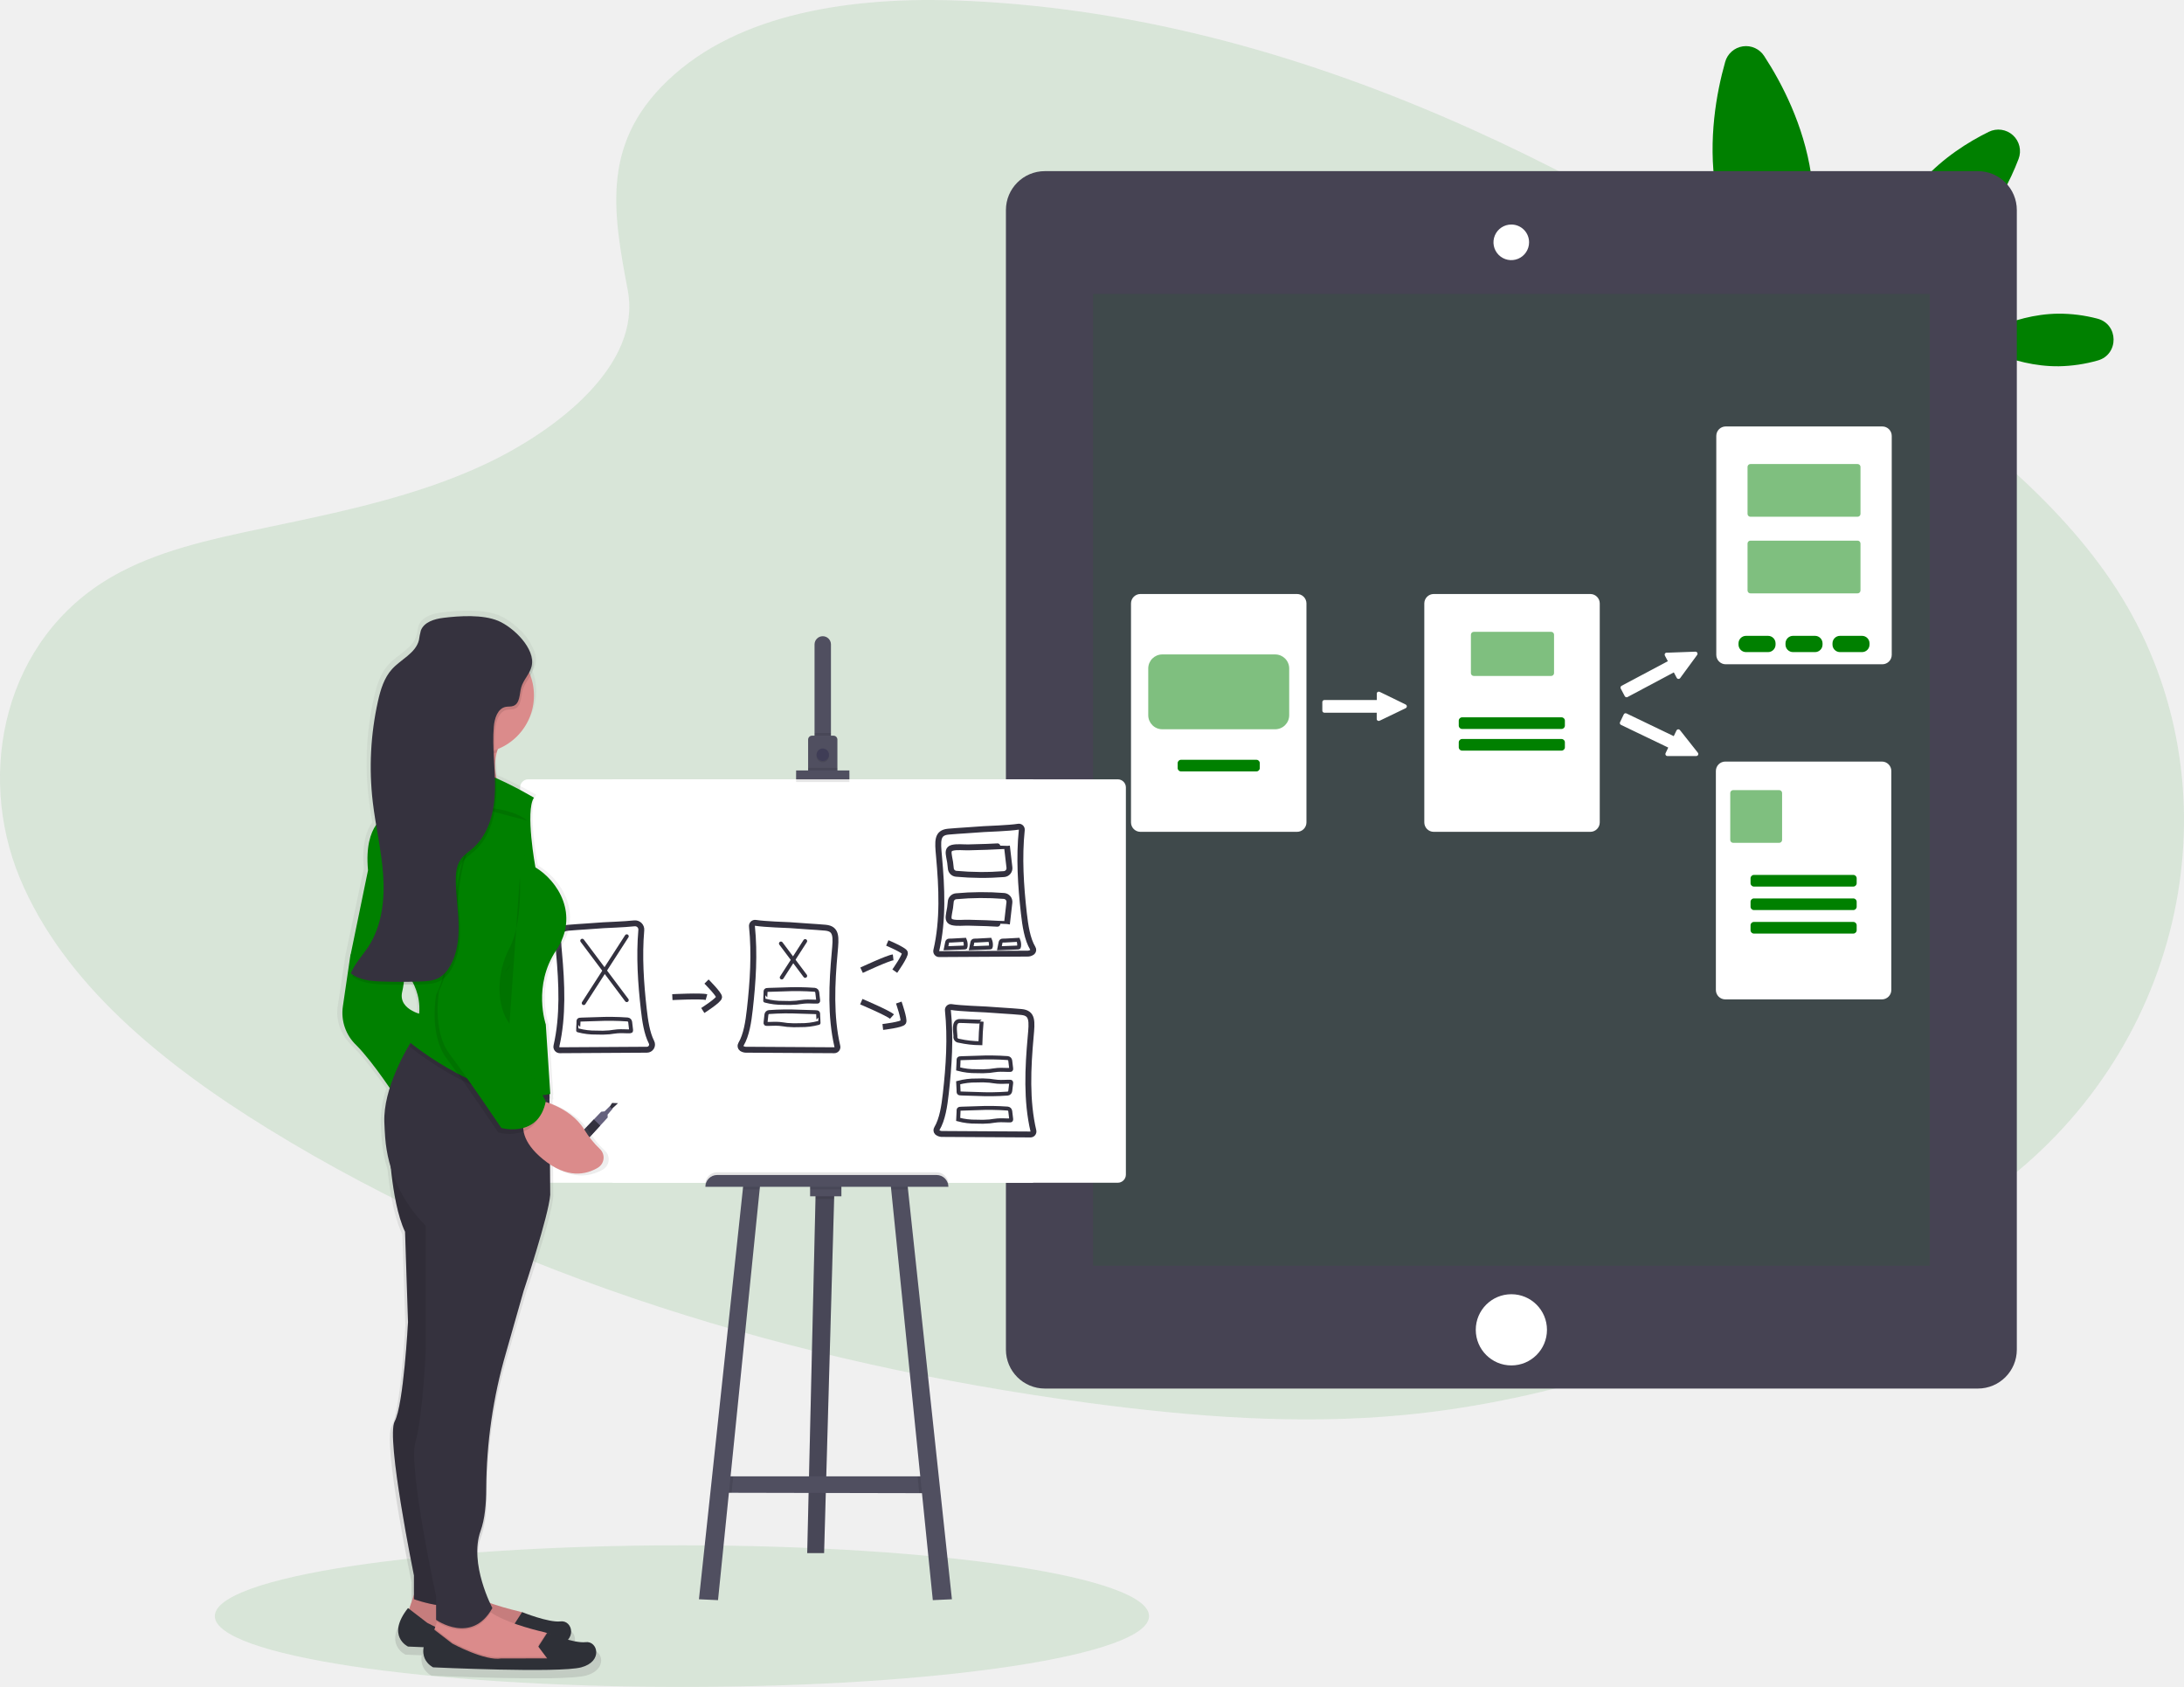
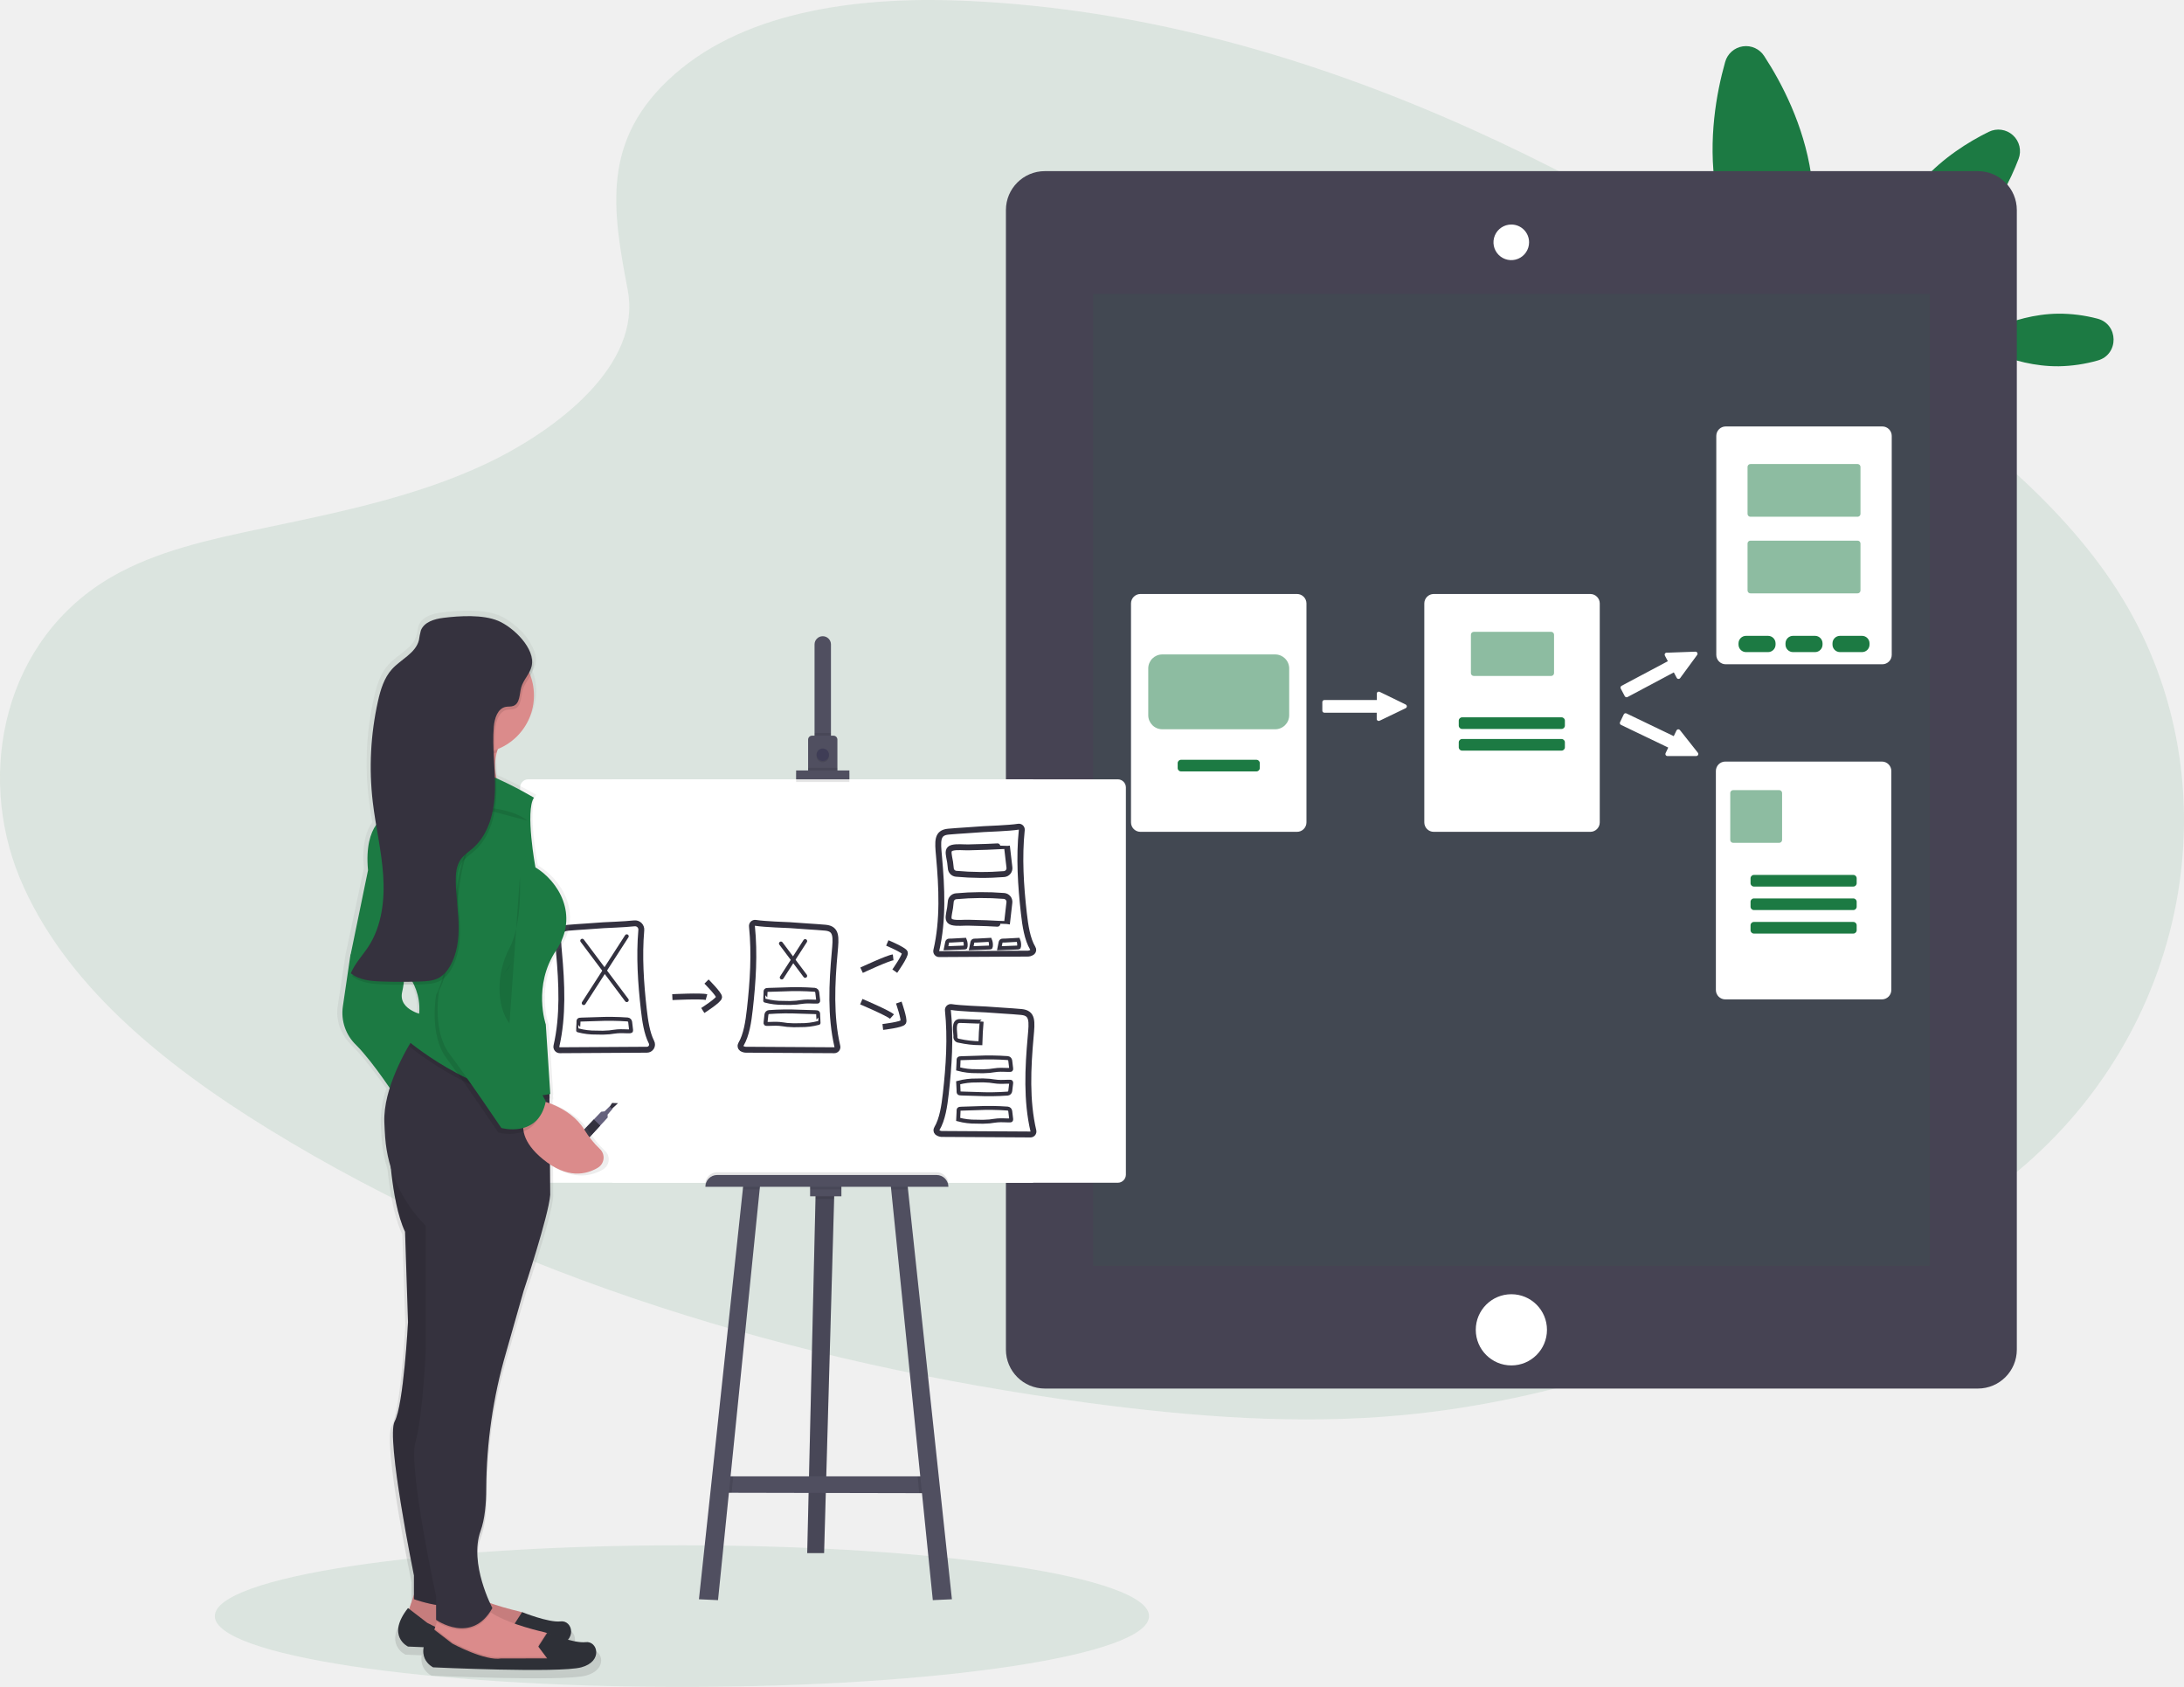
<svg xmlns="http://www.w3.org/2000/svg" id="a6f4e524-a1b8-434a-a0ca-43acb27f4769" width="1110.46" height="857.68" data-name="Layer 1" viewBox="0 0 1110.46 857.68">
  <defs>
    <linearGradient id="ed123d47-1cc8-43ee-8efc-264e01b6d696" x1="2277.26" x2="2277.26" y1="874.51" y2="331.66" gradientTransform="translate(-1992)" gradientUnits="userSpaceOnUse">
      <stop offset="0" stop-color="gray" stop-opacity=".25" />
      <stop offset=".54" stop-color="gray" stop-opacity=".12" />
      <stop offset="1" stop-color="gray" stop-opacity=".1" />
    </linearGradient>
  </defs>
-   <ellipse cx="346.73" cy="821.68" fill="green" opacity=".1" rx="237.5" ry="36" />
-   <path fill="green" d="M387.66,59C425.33,25.8,484.47,19,538.31,21.68,707.39,30,860,110.67,992.05,201.94c47.8,33.05,94.86,68.65,125.88,114.16,63.16,92.62,44.42,220.94-43.4,297.24-29.88,26-66.1,45.87-103.28,63.51-66.12,31.37-137.46,56.55-212.5,63.72-53.51,5.11-107.68.95-160.88-6.18-148.64-19.92-294.54-64-416.82-139.37C127.42,562,76.87,520.86,54.76,467.37s-8-121.27,46.81-152.92c22.65-13.1,49.73-19,76.24-24.57,39-8.17,78.68-16.23,113.9-32.84,36.37-17.17,79.44-50.36,72.24-88.34C356.22,127.93,350,92.14,387.66,59Z" opacity=".1" transform="translate(-44.77 -21.16)" />
-   <path fill="green" d="M965.6,109.62c6.76,44.56-12.05,84.37-12.05,84.37S923.78,161.56,917,117c-3.79-25,.46-48.48,4.92-64.3a11,11,0,0,1,19.89-3C950.78,63.46,961.81,84.63,965.6,109.62Z" transform="translate(-44.77 -21.16)" />
-   <path fill="green" d="M1091.3,180.64a76.91,76.91,0,0,1,19.85,2.51c10.91,2.8,11.08,18.25.23,21.29a77.15,77.15,0,0,1-19.79,2.94c-24.53.27-44.56-12.89-44.56-12.89S1066.77,180.91,1091.3,180.64Z" transform="translate(-44.77 -21.16)" />
-   <path fill="green" d="M1022.32,112.9c-22.83,25.09-27.66,57.88-27.66,57.88s32.18-7.9,55-33c10.58-11.63,17.3-24.91,21.46-35.81A11,11,0,0,0,1056,88.17C1045.48,93.34,1032.9,101.27,1022.32,112.9Z" transform="translate(-44.77 -21.16)" />
+   <ellipse cx="346.73" cy="821.68" fill="#1c7a43" opacity=".1" rx="237.5" ry="36" />
+   <path fill="#1c7a43" d="M387.66,59C425.33,25.8,484.47,19,538.31,21.68,707.39,30,860,110.67,992.05,201.94c47.8,33.05,94.86,68.65,125.88,114.16,63.16,92.62,44.42,220.94-43.4,297.24-29.88,26-66.1,45.87-103.28,63.51-66.12,31.37-137.46,56.55-212.5,63.72-53.51,5.11-107.68.95-160.88-6.18-148.64-19.92-294.54-64-416.82-139.37C127.42,562,76.87,520.86,54.76,467.37s-8-121.27,46.81-152.92c22.65-13.1,49.73-19,76.24-24.57,39-8.17,78.68-16.23,113.9-32.84,36.37-17.17,79.44-50.36,72.24-88.34C356.22,127.93,350,92.14,387.66,59Z" opacity=".1" transform="translate(-44.77 -21.16)" />
+   <path fill="#1c7a43" d="M965.6,109.62c6.76,44.56-12.05,84.37-12.05,84.37S923.78,161.56,917,117c-3.79-25,.46-48.48,4.92-64.3a11,11,0,0,1,19.89-3C950.78,63.46,961.81,84.63,965.6,109.62Z" transform="translate(-44.77 -21.16)" />
+   <path fill="#1c7a43" d="M1091.3,180.64a76.91,76.91,0,0,1,19.85,2.51c10.91,2.8,11.08,18.25.23,21.29a77.15,77.15,0,0,1-19.79,2.94c-24.53.27-44.56-12.89-44.56-12.89S1066.77,180.91,1091.3,180.64Z" transform="translate(-44.77 -21.16)" />
+   <path fill="#1c7a43" d="M1022.32,112.9c-22.83,25.09-27.66,57.88-27.66,57.88s32.18-7.9,55-33c10.58-11.63,17.3-24.91,21.46-35.81A11,11,0,0,0,1056,88.17C1045.48,93.34,1032.9,101.27,1022.32,112.9Z" transform="translate(-44.77 -21.16)" />
  <rect width="514" height="618.97" x="511.46" y="87.01" fill="#464353" rx="19.8" />
-   <rect width="425.32" height="494.09" x="555.8" y="149.45" fill="green" opacity=".1" />
+   <rect width="425.32" height="494.09" x="555.8" y="149.45" fill="#1c7a43" opacity=".1" />
  <circle cx="768.46" cy="676.12" r="18.1" fill="#fff" />
  <path fill="#fff" d="M813.23,152.92a8.55,8.55,0,1,1,8.55-8.55A8.57,8.57,0,0,1,813.23,152.92Z" transform="translate(-44.77 -21.16)" />
  <path fill="#fff" d="M813.23,136.32a8.05,8.05,0,1,1-8.05,8.05,8.06,8.06,0,0,1,8.05-8.05m0-1a9.05,9.05,0,1,0,9,9.05,9,9,0,0,0-9-9.05Z" transform="translate(-44.77 -21.16)" />
  <rect width="88.21" height="119.92" x="575.56" y="302.51" fill="#fff" stroke="#fff" stroke-miterlimit="10" rx="4.3" />
-   <rect width="71.67" height="38.05" x="583.83" y="332.73" fill="green" opacity=".5" rx="7.14" />
-   <rect width="41.75" height="5.91" x="598.79" y="386.3" fill="green" rx="1.69" />
+   <rect width="71.67" height="38.05" x="583.83" y="332.73" fill="#1c7a43" opacity=".5" rx="7.14" />
+   <rect width="41.75" height="5.91" x="598.79" y="386.3" fill="#1c7a43" rx="1.69" />
  <rect width="88.21" height="119.92" x="724.69" y="302.51" fill="#fff" stroke="#fff" stroke-miterlimit="10" rx="4.3" />
-   <rect width="42.27" height="22.44" x="747.89" y="321.24" fill="green" opacity=".5" rx="1.46" />
-   <rect width="53.96" height="5.91" x="741.71" y="364.71" fill="green" rx="1.69" />
-   <rect width="53.96" height="5.91" x="741.71" y="375.73" fill="green" rx="1.69" />
+   <rect width="42.27" height="22.44" x="747.89" y="321.24" fill="#1c7a43" opacity=".5" rx="1.46" />
+   <rect width="53.96" height="5.91" x="741.71" y="364.71" fill="#1c7a43" rx="1.69" />
+   <rect width="53.96" height="5.91" x="741.71" y="375.73" fill="#1c7a43" rx="1.69" />
  <rect width="88.21" height="119.92" x="873.15" y="217.32" fill="#fff" stroke="#fff" stroke-miterlimit="10" rx="4.3" />
-   <rect width="57.43" height="26.8" x="888.54" y="235.93" fill="green" opacity=".5" rx="1.46" />
-   <rect width="57.43" height="26.8" x="888.54" y="274.88" fill="green" opacity=".5" rx="1.46" />
-   <rect width="18.84" height="8.27" x="883.95" y="323.28" fill="green" rx="3.83" />
-   <rect width="18.84" height="8.27" x="907.84" y="323.28" fill="green" rx="3.83" />
-   <rect width="18.84" height="8.27" x="931.73" y="323.28" fill="green" rx="3.83" />
+   <rect width="57.43" height="26.8" x="888.54" y="235.93" fill="#1c7a43" opacity=".5" rx="1.46" />
+   <rect width="57.43" height="26.8" x="888.54" y="274.88" fill="#1c7a43" opacity=".5" rx="1.46" />
+   <rect width="18.84" height="8.27" x="883.95" y="323.28" fill="#1c7a43" rx="3.83" />
+   <rect width="18.84" height="8.27" x="907.84" y="323.28" fill="#1c7a43" rx="3.83" />
+   <rect width="18.84" height="8.27" x="931.73" y="323.28" fill="#1c7a43" rx="3.83" />
  <rect width="88.21" height="119.92" x="872.94" y="387.7" fill="#fff" stroke="#fff" stroke-miterlimit="10" rx="4.3" />
-   <rect width="26.36" height="26.8" x="879.75" y="401.72" fill="green" opacity=".5" rx="1.46" />
-   <rect width="53.96" height="5.91" x="890.07" y="444.84" fill="green" rx="1.69" />
-   <rect width="53.96" height="5.91" x="890.07" y="456.79" fill="green" rx="1.69" />
-   <rect width="53.96" height="5.91" x="890.07" y="468.74" fill="green" rx="1.69" />
+   <rect width="26.36" height="26.8" x="879.75" y="401.72" fill="#1c7a43" opacity=".5" rx="1.46" />
+   <rect width="53.96" height="5.91" x="890.07" y="444.84" fill="#1c7a43" rx="1.69" />
+   <rect width="53.96" height="5.91" x="890.07" y="456.79" fill="#1c7a43" rx="1.69" />
+   <rect width="53.96" height="5.91" x="890.07" y="468.74" fill="#1c7a43" rx="1.69" />
  <path fill="#fff" stroke="#fff" stroke-miterlimit="10" d="M759.29,380.77l-1.35.65L747,386.68l-1,.47a.54.54,0,0,1-.73-.29.59.59,0,0,1,0-.2v-3.11a.53.53,0,0,0-.53-.53H718.15a.54.54,0,0,1-.54-.53V378.1a.54.54,0,0,1,.54-.53h26.62a.54.54,0,0,0,.53-.54v-3.18a.65.65,0,0,1,0-.2.54.54,0,0,1,.73-.28l1,.47,10.91,5.31,1.35.66A.53.53,0,0,1,759.29,380.77Z" transform="translate(-44.77 -21.16)" />
  <path fill="#fff" stroke="#fff" stroke-miterlimit="10" d="M907.32,353.8l-.88,1.21-7.16,9.76-.63.87a.55.55,0,0,1-.78.09.48.48,0,0,1-.12-.16l-1.46-2.74a.55.55,0,0,0-.73-.23l-23.5,12.51a.53.53,0,0,1-.72-.22L869.28,371a.53.53,0,0,1,.22-.72L893,357.79a.53.53,0,0,0,.22-.72l-1.49-2.81a.35.35,0,0,1-.06-.19.52.52,0,0,1,.51-.59l1.07,0,12.12-.44,1.5-.05A.53.53,0,0,1,907.32,353.8Z" transform="translate(-44.77 -21.16)" />
  <path fill="#fff" stroke="#fff" stroke-miterlimit="10" d="M907.24,405.06h-1.49l-12.11,0h-1.07a.53.53,0,0,1-.53-.57.45.45,0,0,1,.05-.19l1.34-2.81a.53.53,0,0,0-.25-.71l-24-11.52a.54.54,0,0,1-.25-.72l1.9-3.95a.52.52,0,0,1,.71-.25l24,11.53a.55.55,0,0,0,.72-.25l1.38-2.87a.52.52,0,0,1,.89-.1l.67.83,7.53,9.52.93,1.18A.53.53,0,0,1,907.24,405.06Z" transform="translate(-44.77 -21.16)" />
  <polygon fill="#504f60" points="424.19 606.65 424.11 609.58 419.01 789.65 410.43 789.65 414.64 609.58 414.72 606.2 424.19 606.65" />
  <polygon points="424.19 606.65 424.11 609.58 419.01 789.65 410.43 789.65 414.64 609.58 414.72 606.2 424.19 606.65" opacity=".1" />
  <polygon fill="#504f60" points="473.84 759.19 467.42 759.17 371.97 758.97 366.89 758.96 369.59 750.61 473.16 750.61 473.84 759.19" />
  <polygon points="424.19 606.65 424.11 609.58 414.64 609.58 414.72 606.2 424.19 606.65" opacity=".1" />
  <rect width="15.91" height="5.98" x="411.9" y="602.25" fill="#504f60" />
  <polygon points="372.82 750.61 371.97 758.97 366.89 758.96 369.59 750.61 372.82 750.61" opacity=".1" />
  <polygon fill="#504f60" points="386.52 602.14 386.25 604.73 365.08 813.56 355.38 813.11 377.69 604.73 377.94 602.36 386.52 602.14" />
  <polygon points="473.84 759.19 467.42 759.17 466.55 750.61 473.16 750.61 473.84 759.19" opacity=".1" />
  <polygon fill="#504f60" points="484 813.11 474.29 813.56 453.12 604.73 452.86 602.14 461.43 602.36 461.68 604.73 484 813.11" />
  <rect width="213.91" height="205.11" x="311.38" y="396.23" fill="#fff" />
  <rect width="308" height="205.11" x="264.46" y="396.23" fill="#fff" rx="4.13" />
  <path fill="#504f60" d="M467.27,348.8v49.53h-8.34V348.8a4.17,4.17,0,1,1,8.34,0Z" transform="translate(-44.77 -21.16)" />
  <rect width="8.35" height="4.51" x="414.16" y="372.66" opacity=".1" />
  <path fill="#504f60" d="M470.55,397.2v16.36H455.66V397.2a2,2,0,0,1,2-2h10.83A2,2,0,0,1,470.55,397.2Z" transform="translate(-44.77 -21.16)" />
  <circle cx="418.33" cy="384.39" r="3.16" opacity=".1" />
  <circle cx="418.33" cy="383.71" r="3.16" fill="#3f3d56" />
  <rect width="14.89" height="2.03" x="410.89" y="390.37" opacity=".1" />
  <rect width="27.08" height="4.51" x="404.79" y="393.08" opacity=".1" />
  <rect width="27.08" height="4.51" x="404.79" y="391.72" fill="#504f60" />
  <path d="M364.63,596H476.21a6,6,0,0,1,6,6v0a0,0,0,0,1,0,0H358.65a0,0,0,0,1,0,0v0A6,6,0,0,1,364.63,596Z" opacity=".1" />
  <polygon points="377.94 602.36 386.52 602.14 386.25 604.73 377.69 604.73 377.94 602.36" opacity=".1" />
  <rect width="15.91" height="2.48" x="411.9" y="602.25" opacity=".1" />
  <polygon points="461.68 604.73 453.12 604.73 452.86 602.14 461.43 602.36 461.68 604.73" opacity=".1" />
  <path fill="#504f60" d="M364.63,597.4H476.21a6,6,0,0,1,6,6v0a0,0,0,0,1,0,0H358.65a0,0,0,0,1,0,0v0a6,6,0,0,1,6-6Z" />
  <path fill="#fff" stroke="#33313f" stroke-miterlimit="10" stroke-width="3" d="M562.59,441.48a1.49,1.49,0,0,1,1.71,1.64c-1.45,14-.52,28.34,1.05,42.31.73,6.39,1.72,13.15,4.55,17.89a1.51,1.51,0,0,1-.2,1.86,4,4,0,0,1-2.78.83l-44.63.25a1.49,1.49,0,0,1-1.46-1.84c3.59-15.3,2.82-32,1.38-47.87-.71-7.81-1.12-12,4.71-12.55,6-.54,12-.79,18-1.29C546.36,442.59,557.9,442.25,562.59,441.48Z" transform="translate(-44.77 -21.16)" />
  <path fill="#fff" stroke="#33313f" stroke-miterlimit="10" stroke-width="3" d="M528.44,533.17a1.49,1.49,0,0,0-1.71,1.64c1.45,14,.52,28.34-1.06,42.31-.72,6.39-1.71,13.15-4.54,17.9a1.49,1.49,0,0,0,.2,1.85,4,4,0,0,0,2.78.83l44.63.26a1.51,1.51,0,0,0,1.46-1.85c-3.59-15.3-2.82-32-1.38-47.87.71-7.81,1.12-12-4.71-12.55s-12-.79-18-1.29C544.67,534.28,533.13,533.94,528.44,533.17Z" transform="translate(-44.77 -21.16)" />
  <path fill="none" stroke="#33313f" stroke-linecap="round" stroke-miterlimit="10" stroke-width="2" d="M541.55,558.93a132.37,132.37,0,0,1,15.56.19,1.47,1.47,0,0,1,1.32,1.3l.49,4.09a.58.58,0,0,1-.12.53.55.55,0,0,1-.38.1c-2.18.06-4.36-.19-6.53,0-1.35.11-2.69.37-4,.52a47.75,47.75,0,0,1-6.66.12,33.56,33.56,0,0,1-9.27-1.14s.18-3.39.18-3.71c0-1.58-.05-1.72,1.58-1.76Z" transform="translate(-44.77 -21.16)" />
  <path fill="none" stroke="#33313f" stroke-linecap="round" stroke-miterlimit="10" stroke-width="2" d="M541.55,577.37a130.24,130.24,0,0,0,15.56-.2,1.47,1.47,0,0,0,1.32-1.3l.49-4.08a.6.6,0,0,0-.12-.54.55.55,0,0,0-.38-.1c-2.18-.06-4.36.2-6.53,0-1.35-.1-2.69-.36-4-.51a46.26,46.26,0,0,0-6.66-.12,33.56,33.56,0,0,0-9.27,1.14s.18,3.38.18,3.71c0,1.58-.05,1.71,1.58,1.76Z" transform="translate(-44.77 -21.16)" />
  <path fill="none" stroke="#33313f" stroke-linecap="round" stroke-miterlimit="10" stroke-width="2" d="M541.55,584.59a130.24,130.24,0,0,1,15.56.2,1.47,1.47,0,0,1,1.32,1.3l.49,4.08a.6.6,0,0,1-.12.54.55.55,0,0,1-.38.1c-2.18.06-4.36-.2-6.53,0-1.35.1-2.69.37-4,.52a47.75,47.75,0,0,1-6.66.11,33.55,33.55,0,0,1-9.27-1.13s.18-3.39.18-3.72c0-1.58-.05-1.71,1.58-1.75Z" transform="translate(-44.77 -21.16)" />
  <path fill="#fff" stroke="#33313f" stroke-linecap="round" stroke-miterlimit="10" stroke-width="2" d="M548.12,499a6.61,6.61,0,0,1,.44,3.48.52.52,0,0,1-.07.27.54.54,0,0,1-.42.15l-9.5.37s.53-2.8.6-3c.33-1.14,1.16-.84,2.23-.9Z" transform="translate(-44.77 -21.16)" />
  <path fill="#fff" stroke="#33313f" stroke-linecap="round" stroke-miterlimit="10" stroke-width="2" d="M562.47,499a6.61,6.61,0,0,1,.43,3.48.51.51,0,0,1-.06.27.56.56,0,0,1-.42.15l-9.51.37s.54-2.8.61-3c.32-1.14,1.15-.84,2.23-.9Z" transform="translate(-44.77 -21.16)" />
  <path fill="none" stroke="#33313f" stroke-miterlimit="10" stroke-width="3" d="M556.74,451.26l1.28,11a3,3,0,0,1-2.73,3.31,142.81,142.81,0,0,1-24.38-.16,3,3,0,0,1-2.71-2.86,42.69,42.69,0,0,0-.86-5.83c-.33-2-.69-3.93,1.67-4.52s5.59-.17,8.17-.22q4.64-.09,9.25-.26C547.29,451.72,556.74,451.21,556.74,451.26Z" transform="translate(-44.77 -21.16)" />
  <path fill="none" stroke="#33313f" stroke-miterlimit="10" stroke-width="3" d="M556.74,491,558,480a3,3,0,0,0-2.73-3.31,143.84,143.84,0,0,0-24.38.15,3,3,0,0,0-2.71,2.87,42.69,42.69,0,0,1-.86,5.83c-.33,2-.69,3.93,1.67,4.52s5.59.17,8.17.22c3.09.06,6.17.14,9.25.26C547.29,490.57,556.74,491.08,556.74,491Z" transform="translate(-44.77 -21.16)" />
  <path fill="none" stroke="#33313f" stroke-linecap="round" stroke-miterlimit="10" stroke-width="2" d="M543.89,540.57q-.5,5.49-.63,11a52.07,52.07,0,0,1-10.91-1.25,1.93,1.93,0,0,1-1.79-2.36c-.07-2.28-1.27-7.37,1.94-7.69C533.46,540.17,543.88,540.75,543.89,540.57Z" transform="translate(-44.77 -21.16)" />
  <path fill="#fff" stroke="#33313f" stroke-linecap="round" stroke-miterlimit="10" stroke-width="3" d="M367.32,490.61a3.19,3.19,0,0,1,3.52,3.47c-1.15,13.31-.24,26.94,1.26,40.21.67,5.9,1.56,12.11,3.92,16.76a2.62,2.62,0,0,1-2.32,3.82h0l-44.28.26a1.76,1.76,0,0,1-1.73-2.14c3.51-15.22,2.74-31.84,1.31-47.58-.72-7.81-1.12-12,4.7-12.55,6-.53,12-.78,17.95-1.29C352.92,491.47,362,491.19,367.32,490.61Z" transform="translate(-44.77 -21.16)" />
  <path fill="#fff" stroke="#33313f" stroke-miterlimit="10" stroke-width="3" d="M428.92,490.36a1.59,1.59,0,0,0-1.82,1.76c1.43,13.93.5,28.25-1.07,42.17-.72,6.39-1.71,13.12-4.53,17.87a1.58,1.58,0,0,0,.42,2.07,4.19,4.19,0,0,0,2.54.64l44.51.26a1.6,1.6,0,0,0,1.55-2c-3.55-15.27-2.79-31.95-1.35-47.75.71-7.81,1.12-12-4.7-12.55-6-.53-12-.78-18-1.29C445,491.45,433.7,491.12,428.92,490.36Z" transform="translate(-44.77 -21.16)" />
  <line x1="296.04" x2="318.68" y1="478.29" y2="508.49" fill="#fff" stroke="#33313f" stroke-linecap="round" stroke-miterlimit="10" stroke-width="2" />
  <line x1="318.68" x2="296.79" y1="476.03" y2="510" fill="#fff" stroke="#33313f" stroke-linecap="round" stroke-miterlimit="10" stroke-width="2" />
  <line x1="397.07" x2="409.4" y1="479.71" y2="496.16" fill="#fff" stroke="#33313f" stroke-linecap="round" stroke-miterlimit="10" stroke-width="2" />
  <line x1="409.4" x2="397.48" y1="478.47" y2="496.98" fill="#fff" stroke="#33313f" stroke-linecap="round" stroke-miterlimit="10" stroke-width="2" />
  <path fill="none" stroke="#33313f" stroke-linecap="round" stroke-miterlimit="10" stroke-width="2" d="M348.29,539.3a132.56,132.56,0,0,1,15.57.19,1.49,1.49,0,0,1,1.32,1.3l.48,4.09a.63.63,0,0,1-.11.54.7.7,0,0,1-.38.1c-2.18.06-4.37-.2-6.54,0-1.35.1-2.68.36-4,.51a47.72,47.72,0,0,1-6.66.12,33.44,33.44,0,0,1-9.26-1.14c-.06,0,.18-3.38.18-3.71,0-1.58-.06-1.71,1.57-1.76Z" transform="translate(-44.77 -21.16)" />
  <path fill="none" stroke="#33313f" stroke-linecap="round" stroke-miterlimit="10" stroke-width="2" d="M443.41,524.2a130.43,130.43,0,0,1,15.57.2,1.47,1.47,0,0,1,1.32,1.3l.48,4.08a.63.63,0,0,1-.11.54.56.56,0,0,1-.38.1c-2.18.06-4.37-.2-6.54,0-1.35.1-2.68.37-4,.51a46.26,46.26,0,0,1-6.66.12,33.56,33.56,0,0,1-9.27-1.14c-.05,0,.18-3.38.18-3.71,0-1.58-.05-1.71,1.58-1.76Z" transform="translate(-44.77 -21.16)" />
  <path fill="none" stroke="#33313f" stroke-linecap="round" stroke-miterlimit="10" stroke-width="2" d="M451.34,535.53a132.39,132.39,0,0,0-15.56.19,1.47,1.47,0,0,0-1.32,1.3L434,541.1a.57.57,0,0,0,.11.54.55.55,0,0,0,.38.1c2.18.06,4.36-.19,6.54,0,1.35.1,2.68.37,4,.52a49.33,49.33,0,0,0,6.66.12,33.47,33.47,0,0,0,9.27-1.14c.05,0-.18-3.39-.18-3.71,0-1.59.06-1.72-1.57-1.76Z" transform="translate(-44.77 -21.16)" />
  <path fill="none" stroke="#33313f" stroke-miterlimit="10" stroke-width="3" d="M386.63,528.13s14.71-.75,17.35,0" transform="translate(-44.77 -21.16)" />
  <path fill="none" stroke="#33313f" stroke-miterlimit="10" stroke-width="3" d="M404,520.21s6.41,6.41,6.41,7.92-8.3,6.79-8.3,6.79" transform="translate(-44.77 -21.16)" />
  <path fill="none" stroke="#33313f" stroke-miterlimit="10" stroke-width="3" d="M482.84,514.45s13.33-6.24,16.06-6.54" transform="translate(-44.77 -21.16)" />
  <path fill="none" stroke="#33313f" stroke-miterlimit="10" stroke-width="3" d="M495.92,500.58s8.35,3.52,8.92,4.91-5.12,9.42-5.12,9.42" transform="translate(-44.77 -21.16)" />
  <path fill="none" stroke="#33313f" stroke-miterlimit="10" stroke-width="3" d="M482.7,530.43s13.55,5.75,15.6,7.59" transform="translate(-44.77 -21.16)" />
  <path fill="none" stroke="#33313f" stroke-miterlimit="10" stroke-width="3" d="M501.76,530.89s3,8.57,2.3,9.93-10.43,2.48-10.43,2.48" transform="translate(-44.77 -21.16)" />
  <path fill="#fff" stroke="#33313f" stroke-linecap="round" stroke-miterlimit="10" stroke-width="2" d="M535.29,499a6.61,6.61,0,0,1,.43,3.48.51.51,0,0,1-.06.27.56.56,0,0,1-.42.15l-9.51.37s.54-2.8.61-3c.32-1.14,1.16-.84,2.23-.9Z" transform="translate(-44.77 -21.16)" />
  <polygon fill="#33313f" points="310.87 564.02 314.23 560.89 311.23 560.77 309.66 563.18 310.87 564.02" />
  <polygon fill="#65617d" points="286.7 585.94 290.26 581.37 291.05 580.55 301.95 569.13 305.66 565.25 307.4 565.04 309.9 562.56 311.37 563.85 308.94 566.69 308.98 568.18 305.19 572.29 294.49 583.91 293.8 584.65 289.5 588.63 286.7 585.94" />
  <polygon fill="#33313f" points="291.05 580.55 301.95 569.13 305.19 572.29 294.49 583.91 291.05 580.55" />
  <path fill="url(#ed123d47-1cc8-43ee-8efc-264e01b6d696)" d="M352.27,606.11a48,48,0,0,1-8.19-10c-4.8-7.48-12.82-11.52-18.32-13.53l0-2.43.34-.07-.15-2.26.15,0-.39-6v-.05h0L323.73,542s-7.05-19.85,5.48-38.16.78-35.87-11-42.74c0,0-5.48-29-.78-35.87a203.68,203.68,0,0,0-19.68-9.95c-.11-.36-.2-.72-.29-1.1-.13-2.7-.3-5.4-.45-8.1a29.47,29.47,0,0,1,.77-4.16c.15-.57.32-1.14.5-1.73a29.78,29.78,0,0,0,19.15-27.61,29,29,0,0,0-1.86-10.24A12.87,12.87,0,0,0,317,359c.75-3.09-.1-6.39-1.86-9.52C312,342.7,304.17,336.35,298.49,334c-8.14-3.3-20.39-2.52-28.87-1.5-4.76.57-10.19,2.16-11.91,6.52-.63,1.6-.64,3.37-1.08,5-1.78,6.66-9.47,9.76-14.22,14.86-4.2,4.5-6,10.59-7.4,16.52a151.21,151.21,0,0,0-2.75,51.85c.48,4,1.12,7.95,1.8,11.91-2.86,4-5.44,11.07-4.26,23.35l-9.4,44.26-3.91,25.95s-2.35,10.68,7,19.84c6,5.84,13.25,15.71,17.72,22.1a52.45,52.45,0,0,0-2.85,17.59c.1,2.72.25,5.35.44,7.85a69.33,69.33,0,0,0,3,15.64c1.1,10.66,3.27,24.29,7.52,33l1.56,46.55s-2.35,42.74-7,51.13,10.17,79.37,10.17,79.37v9.92l-2.5,7.34-.63-.47c-11.74,14.5,0,19.84,0,19.84s3.2.15,8.31.35a9.36,9.36,0,0,0,5,10.34s66.53,3.05,78.28,0,8.61-13.74,2.34-13c-2.39.3-5.92-.33-9.37-1.22,3.65-4.25.73-10-3.93-9.46-6.26.76-20.35-4.78-20.35-4.78l-.07.09a10.5,10.5,0,0,0-1.38-.42,156.67,156.67,0,0,1-15.49-4.33c-3-6.43-10-23.71-5-37.11,2.26-6.06,3-14.12,3-21.94a249,249,0,0,1,10.31-69.66l9.39-32s13.31-38.93,14.09-49.61L326,614.13c11,7,19.75,4.9,25.33,1.63A6,6,0,0,0,352.27,606.11Zm-104.47-81c.27-1.12.49-2.34.68-3.63,1.84,0,3.69,0,5.53-.06a28.17,28.17,0,0,1,2.78,15C252.55,535.11,246.21,531.9,247.8,525.16Z" transform="translate(-44.77 -21.16)" />
  <path fill="#db8b8b" d="M255.24,832l-3,9,9.79,9.79,32.39,7.53,23.35-2.26-1.51-8.29h0a10,10,0,0,0-7.42-7.29c-9.6-2.26-27.9-7.4-31.75-14.55Z" transform="translate(-44.77 -21.16)" />
  <path d="M255.24,832l-3,9,9.79,9.79,32.39,7.53,23.35-2.26-1.51-8.29h0a10,10,0,0,0-7.42-7.29c-9.6-2.26-27.9-7.4-31.75-14.55Z" opacity=".1" transform="translate(-44.77 -21.16)" />
  <path fill="#2e3037" d="M310.23,853.8l-4.52-6,4.52-7s13.55,5.47,19.58,4.72,9,9.79-2.26,12.8-75.32,0-75.32,0-11.3-5.27,0-19.58l9.79,7.53s16.57,9,24.86,7.53Z" transform="translate(-44.77 -21.16)" />
  <path fill="#db8b8b" d="M330.56,866.61l-23.35,2.26-32.39-7.54L265,851.54l.8-2.39,1.12-3.36,1.1-3.29,21.84-6a13.5,13.5,0,0,0,4.43,4.43c7.09,4.85,19.84,8.36,27.32,10.11.31.08.63.17.93.28a9.92,9.92,0,0,1,6.49,7Z" transform="translate(-44.77 -21.16)" />
  <path d="M330.56,866.61l-23.35,2.26-32.39-7.54L265,851.54l.8-2.39,9,6.91s16.58,9,24.86,7.53H323l-4.52-6,4.06-6.27a9.92,9.92,0,0,1,6.49,7Z" opacity=".1" transform="translate(-44.77 -21.16)" />
  <path fill="#2e3037" d="M323,864.35l-4.52-6,4.52-7s13.56,5.47,19.58,4.72,9,9.79-2.25,12.81-75.33,0-75.33,0-11.3-5.28,0-19.59l9.79,7.53s16.58,9,24.86,7.54Z" transform="translate(-44.77 -21.16)" />
  <path fill="#db8b8b" d="M304.2,427.48s-36.15,3.76-30.88-11.3a27,27,0,0,0,1.11-13.3,36.91,36.91,0,0,0-6.38-15.32l33.89,5.27a42.32,42.32,0,0,0-4.59,10.88C293.31,419.7,304.2,427.48,304.2,427.48Z" transform="translate(-44.77 -21.16)" />
  <path fill="#35323e" d="M242.44,599.21s.75,32.39,8.28,48.21l1.51,45.94s-2.26,42.19-6.78,50.47,9.79,78.34,9.79,78.34v12.05s24.1,9,30.88-1.51l-6.78-89.63,3-124.28Z" transform="translate(-44.77 -21.16)" />
  <path d="M242.43,599.21s.75,32.39,8.28,48.21l1.51,45.94s-2.26,42.19-6.78,50.47,9.79,78.34,9.79,78.34v12.05s24.1,9,30.88-1.51l-6.78-89.63,3-124.28Z" opacity=".1" transform="translate(-44.77 -21.16)" />
-   <path fill="green" d="M227.37,495.27l-4.52,12.05-3.76,25.61a22.65,22.65,0,0,0,6.78,19.58c9,9,21.09,27.87,21.09,27.87l14.31-42.93s-14.31-2.26-12-12.05,1.5-27.87,1.5-27.87Z" transform="translate(-44.77 -21.16)" />
+   <path fill="#1c7a43" d="M227.37,495.27l-4.52,12.05-3.76,25.61a22.65,22.65,0,0,0,6.78,19.58c9,9,21.09,27.87,21.09,27.87l14.31-42.93s-14.31-2.26-12-12.05,1.5-27.87,1.5-27.87Z" transform="translate(-44.77 -21.16)" />
  <path d="M294.32,840.91c-9.67,15.21-24.7,6.59-27.37,4.88l1.1-3.29,21.84-6A13.5,13.5,0,0,0,294.32,840.91Z" opacity=".1" transform="translate(-44.77 -21.16)" />
  <path fill="#35323e" d="M324.54,628.59c-.76,10.54-13.56,49-13.56,49l-9,31.61A251.29,251.29,0,0,0,292,777.92c0,7.71-.71,15.67-2.88,21.65-6,16.57,6,39.17,6,39.17-10.54,18.83-28.62,6-28.62,6v-12S252.23,767.18,256,754.38s5.28-47.46,5.28-47.46V644.41a70.9,70.9,0,0,1-20.67-45c-.18-2.47-.33-5.06-.42-7.75-.61-17,11-36.92,15.54-44,1.1-1.72,1.78-2.68,1.78-2.68L324,571.36l.15.06,0,2.57,0,5.7Z" transform="translate(-44.77 -21.16)" />
  <path d="M301.94,392.83a42.32,42.32,0,0,0-4.59,10.88,29.42,29.42,0,0,1-22.92-.83,36.91,36.91,0,0,0-6.38-15.32Z" opacity=".1" transform="translate(-44.77 -21.16)" />
  <circle cx="242.11" cy="353.59" r="29.38" fill="#db8b8b" />
  <path d="M324.54,579.63l-.33.06C292.63,586.18,253,553.27,253,553.27a38,38,0,0,0,2.74-5.61c1.1-1.72,1.78-2.68,1.78-2.68L324,571.36l.17,2.63Z" opacity=".1" transform="translate(-44.77 -21.16)" />
-   <path fill="green" d="M316.25,426.73s-42.18-25.61-55.74-15.07l-18.83,24.1s-12.05,3.77-9.79,27.87l-9,43.69L250,514.1s15.82,15.06,3,36.91c0,0,39.92,33.14,71.56,26.36L322.28,542s-6.78-19.59,5.27-37.66.75-35.4-10.54-42.18C317,462.13,311.73,433.5,316.25,426.73Z" transform="translate(-44.77 -21.16)" />
+   <path fill="#1c7a43" d="M316.25,426.73s-42.18-25.61-55.74-15.07l-18.83,24.1s-12.05,3.77-9.79,27.87l-9,43.69L250,514.1s15.82,15.06,3,36.91c0,0,39.92,33.14,71.56,26.36L322.28,542s-6.78-19.59,5.27-37.66.75-35.4-10.54-42.18C317,462.13,311.73,433.5,316.25,426.73Z" transform="translate(-44.77 -21.16)" />
  <path fill="#db8b8b" d="M318.51,580.38s15.82,3,23.35,15.07a46.86,46.86,0,0,0,7.89,9.85,6,6,0,0,1-.94,9.52c-6,3.6-15.72,5.81-28-4.31C299.68,593.19,318.51,580.38,318.51,580.38Z" transform="translate(-44.77 -21.16)" />
  <path d="M295.16,441s-15.06-1.51-18.83,37.66-9.79,48.2-9.79,48.2-3.77,20.34,5.27,32.39S298.17,597,298.17,597s18.84,5.28,22.6-13.56l-23.35-43.68s-3.76-15.07,5.27-25.61S318.51,433.5,295.16,441Z" opacity=".1" transform="translate(-44.77 -21.16)" />
-   <path fill="green" d="M296.67,438.78s-15.07-1.51-18.83,37.66-9.79,48.2-9.79,48.2S264.28,545,273.32,557s26.36,37.66,26.36,37.66,18.83,5.28,22.6-13.55l-23.35-43.69s-3.77-15.07,5.27-25.61S320,431.24,296.67,438.78Z" transform="translate(-44.77 -21.16)" />
+   <path fill="#1c7a43" d="M296.67,438.78s-15.07-1.51-18.83,37.66-9.79,48.2-9.79,48.2S264.28,545,273.32,557s26.36,37.66,26.36,37.66,18.83,5.28,22.6-13.55l-23.35-43.69s-3.77-15.07,5.27-25.61S320,431.24,296.67,438.78Z" transform="translate(-44.77 -21.16)" />
  <path d="M309.1,467s1.5,23.35-5.28,36.16-6.78,29.37,0,38.41" opacity=".1" transform="translate(-44.77 -21.16)" />
  <path d="M312.86,438.4s-6-6-23.35-6.78-24.85-6-24.85-6" opacity=".1" transform="translate(-44.77 -21.16)" />
  <path d="M271,336.79c-4.58.56-9.81,2.13-11.46,6.44-.61,1.58-.62,3.32-1.05,5-1.71,6.58-9.11,9.64-13.68,14.67-4,4.44-5.81,10.45-7.12,16.3A153.13,153.13,0,0,0,235,430.34c1.47,12.49,4.47,24.78,5.32,37.33s-.7,25.75-7.56,36.29c-3,4.54-6.84,8.52-8.93,13.51,4.32,3.5,10.28,4,15.84,4.19q9.72.33,19.44,0c3.4-.12,6.95-.34,9.88-2.06a15.31,15.31,0,0,0,5.19-5.56c3.7-6.29,4.64-13.85,4.48-21.15s-1.31-14.55-1.45-21.85c-.07-4,.24-8.2,2.53-11.46,1.65-2.35,4.16-3.93,6.31-5.84,8.07-7.14,10.83-18.6,11.1-29.37s-1.5-21.56-.59-32.29c.35-4.21,1.92-9.25,6.06-10.07,1.3-.26,2.69,0,3.93-.5,3.32-1.27,3-5.95,3.94-9.37,1.07-3.85,4.35-6.82,5.27-10.7,2.17-9.11-9.43-20-17-23.16C290.91,335,279.12,335.79,271,336.79Z" opacity=".1" transform="translate(-44.77 -21.16)" />
  <path fill="#35323e" d="M270.21,335.29c-4.58.56-9.81,2.13-11.46,6.43a46,46,0,0,0-1,5c-1.71,6.58-9.12,9.64-13.69,14.68-4,4.43-5.81,10.44-7.12,16.3a153.33,153.33,0,0,0-2.64,51.17c1.47,12.49,4.47,24.79,5.31,37.33s-.69,25.75-7.55,36.29c-3,4.54-6.84,8.52-8.93,13.51,4.32,3.51,10.28,4,15.84,4.19q9.72.33,19.44,0c3.4-.12,6.95-.33,9.88-2.06a15.13,15.13,0,0,0,5.18-5.56c3.71-6.29,4.64-13.85,4.49-21.15s-1.32-14.55-1.45-21.85c-.07-4,.24-8.2,2.52-11.45,1.66-2.36,4.17-3.94,6.32-5.84,8.06-7.15,10.83-18.61,11.1-29.38s-1.51-21.56-.6-32.29c.36-4.2,1.93-9.25,6.06-10.06,1.31-.26,2.7,0,3.94-.51,3.32-1.27,3-5.94,3.94-9.37,1.06-3.85,4.34-6.81,5.27-10.69,2.17-9.12-9.43-20-17-23.17C290.15,333.51,278.37,334.28,270.21,335.29Z" transform="translate(-44.77 -21.16)" />
</svg>
